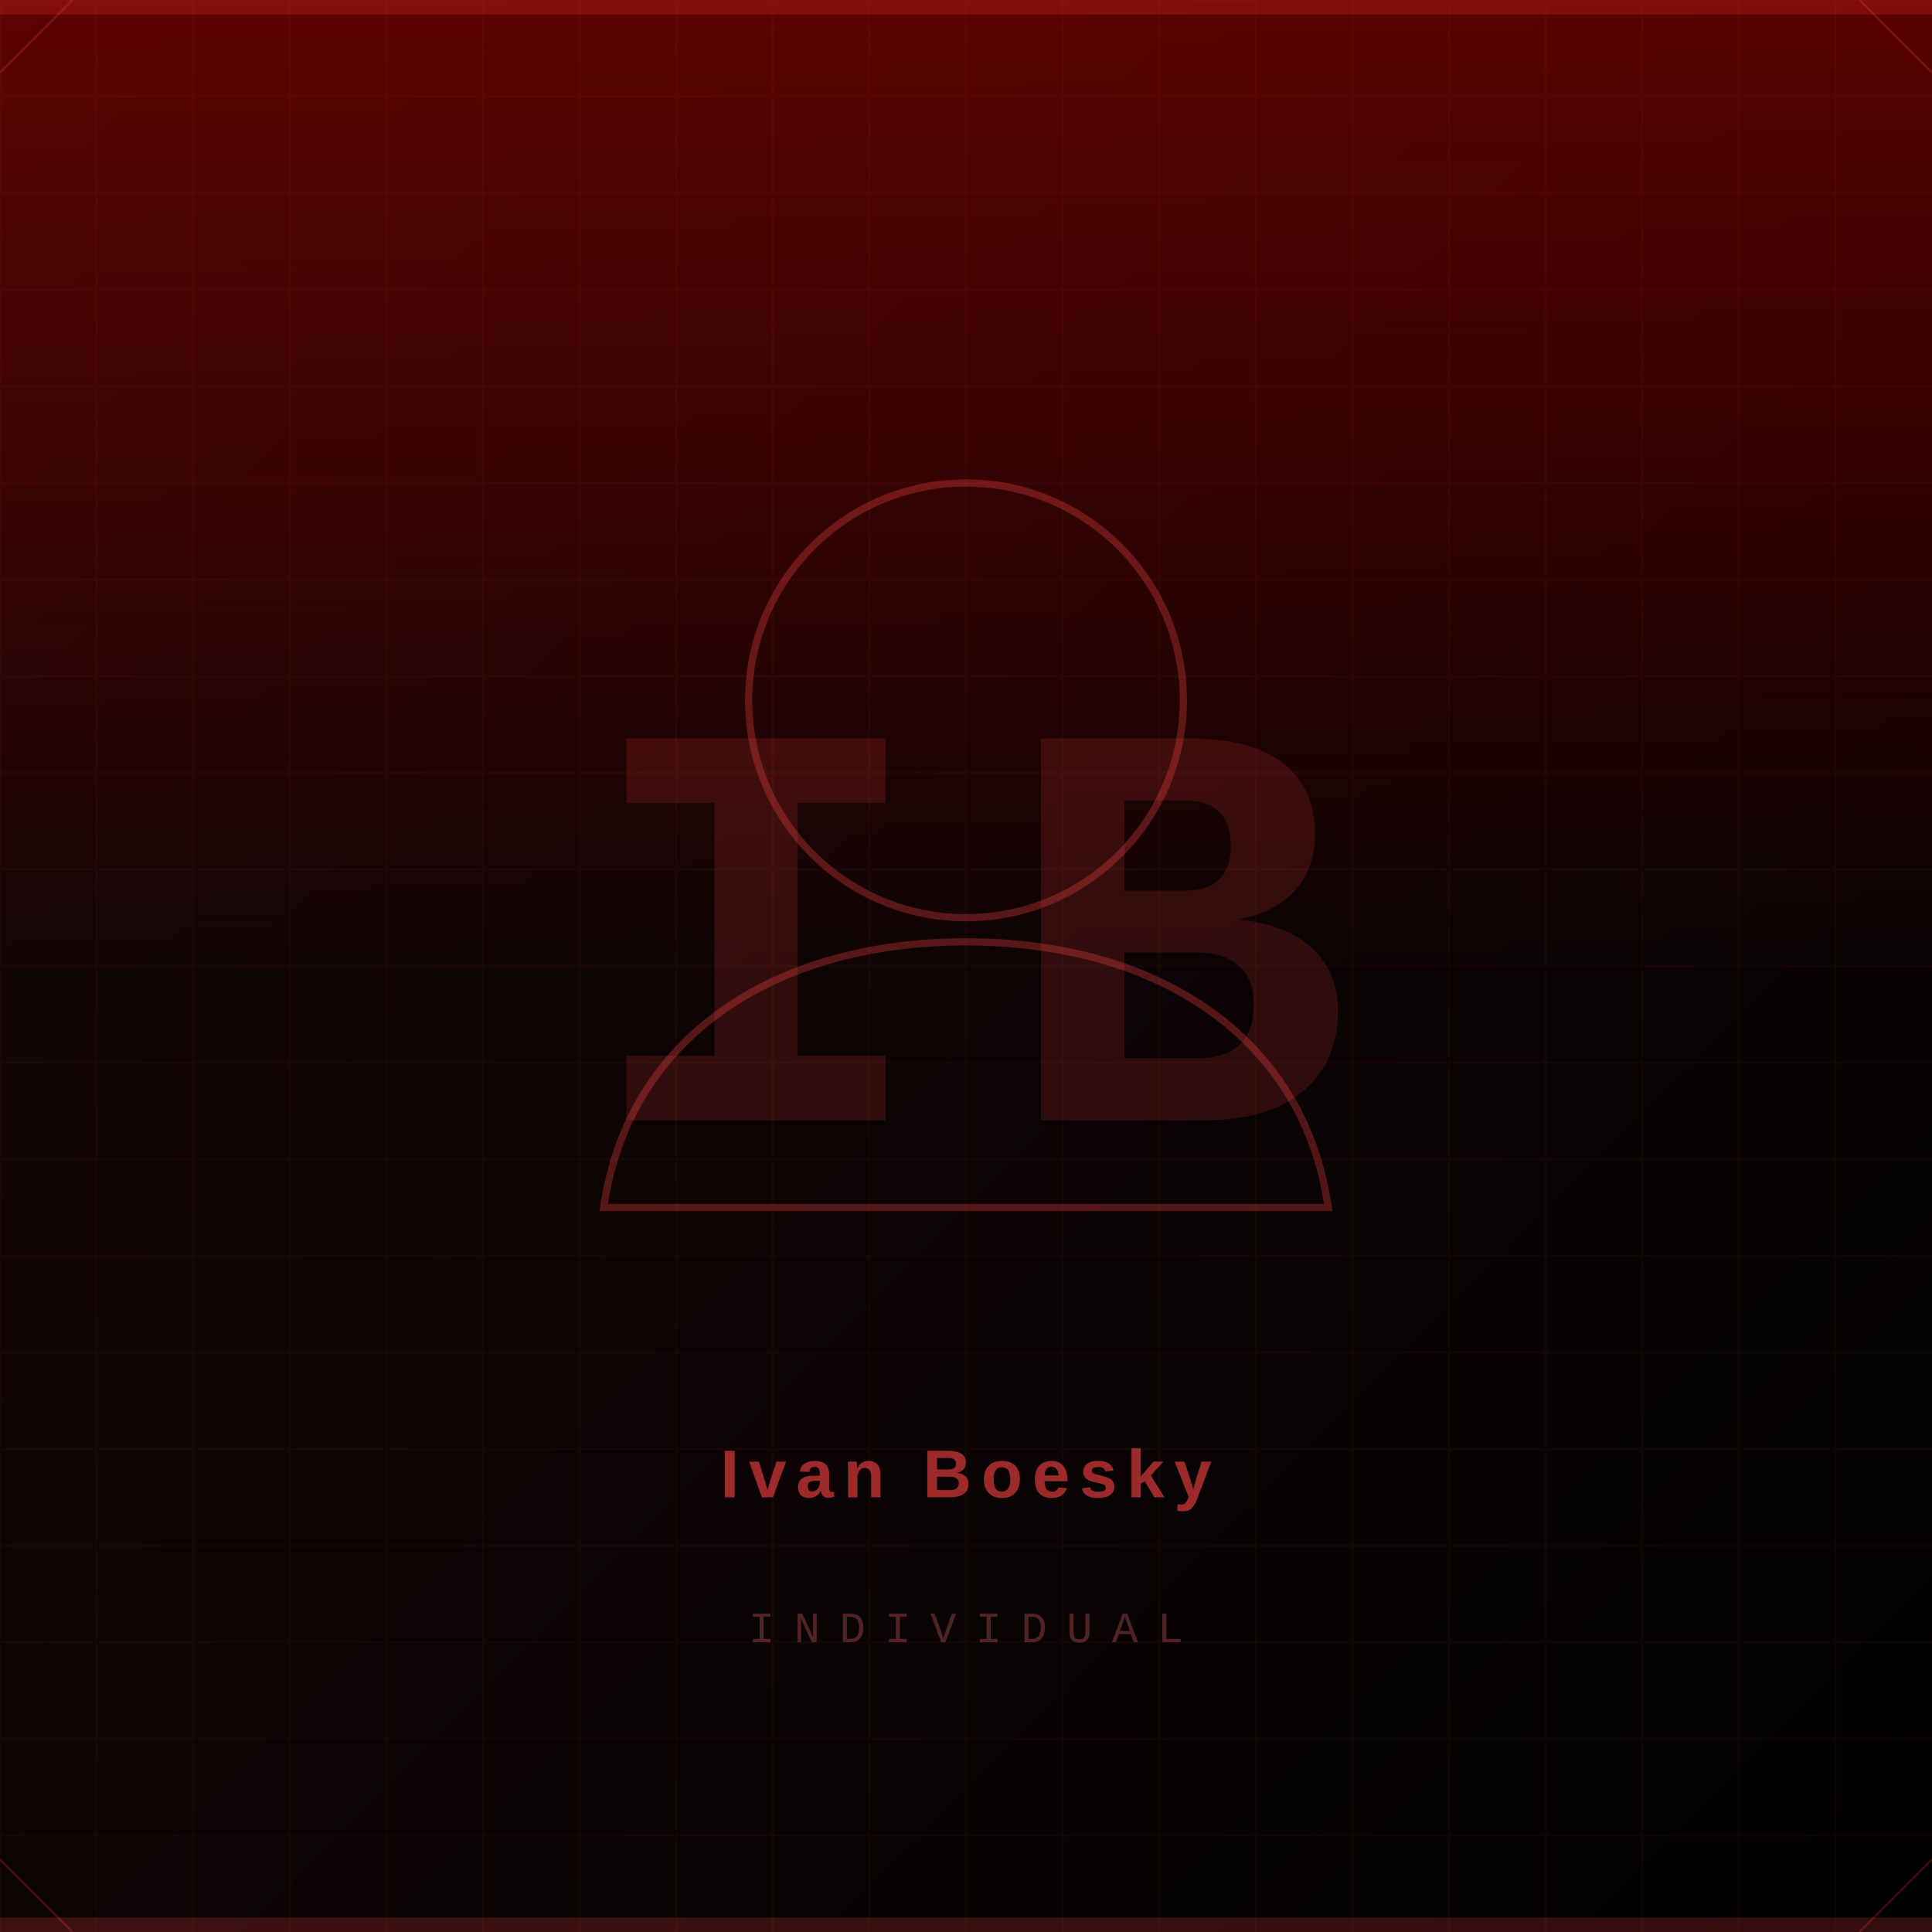
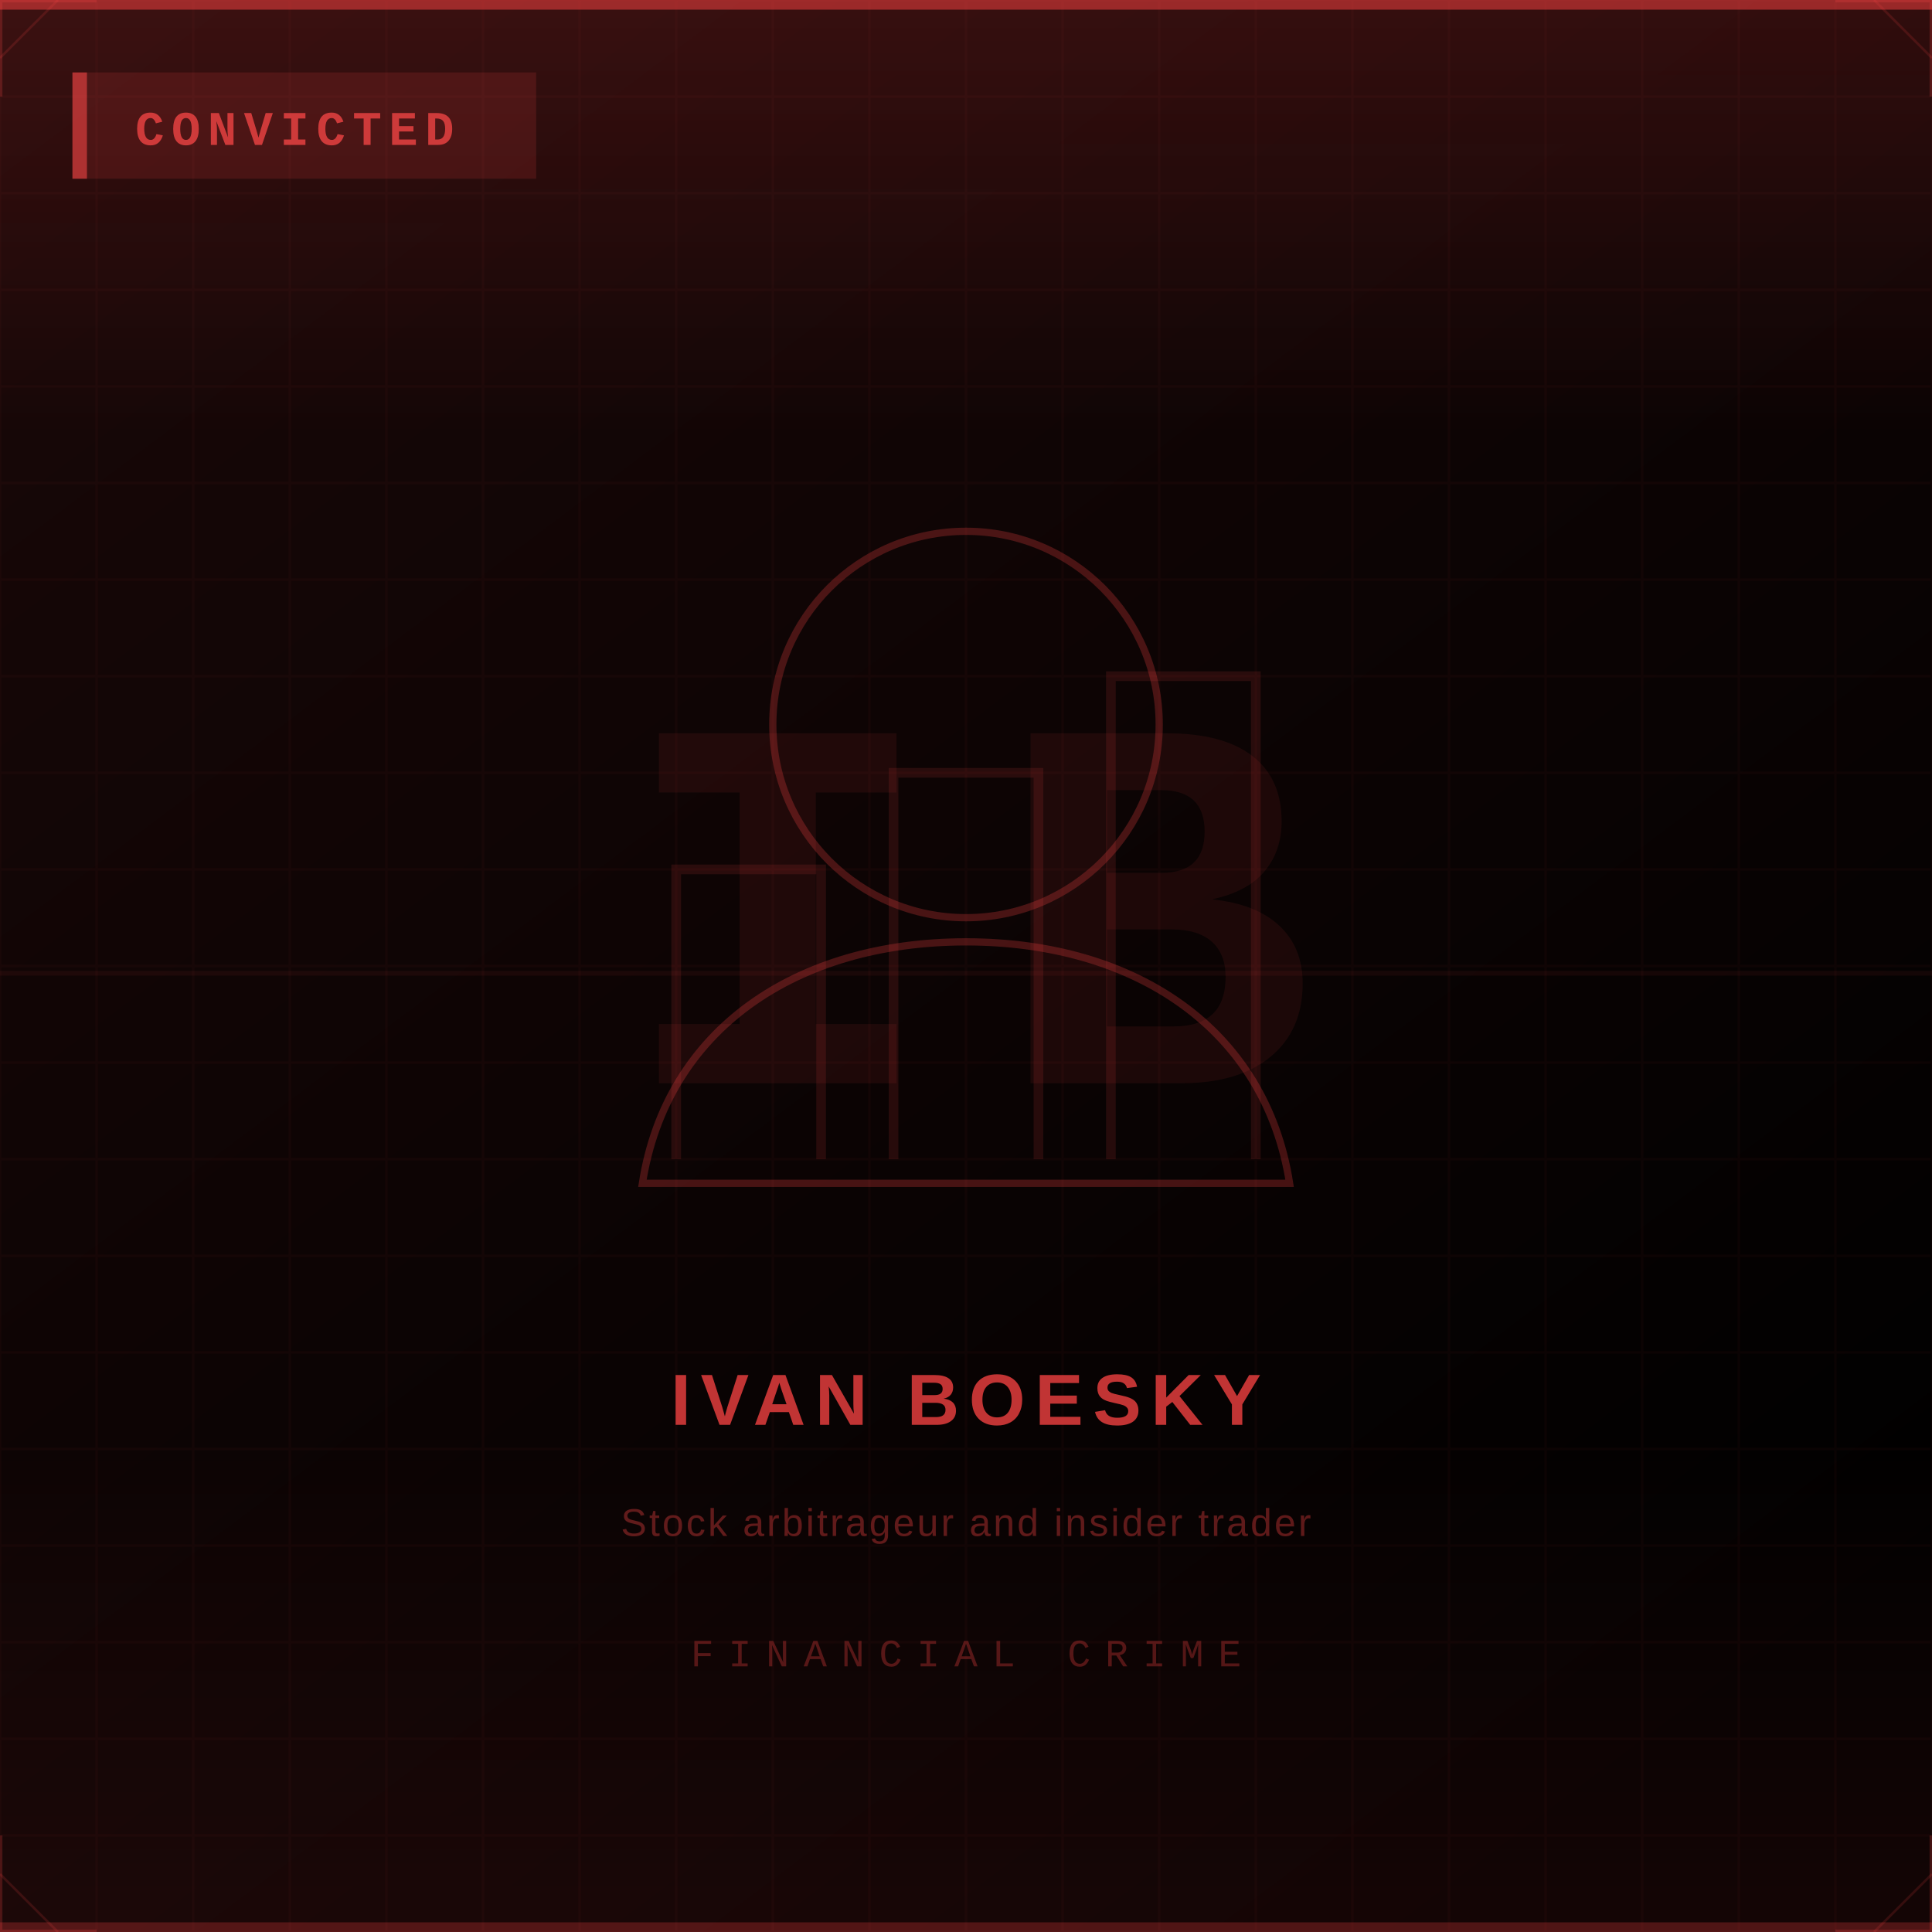
<svg xmlns="http://www.w3.org/2000/svg" width="400" height="400" viewBox="0 0 400 400">
  <defs>
-     <linearGradient id="bg" x1="0" y1="0" x2="1" y2="1">
+     <linearGradient id="bg" x1="0" y1="0" x2="0.75" y2="1">
      <stop offset="0%" stop-color="#1a0808" />
      <stop offset="100%" stop-color="#000000" />
    </linearGradient>
-     <linearGradient id="accent" x1="0" y1="0" x2="0" y2="1">
-       <stop offset="0%" stop-color="#8b0000" stop-opacity="0.6" />
-       <stop offset="100%" stop-color="#8b0000" stop-opacity="0" />
+     <linearGradient id="glow" x1="0" y1="0" x2="0" y2="1">
+       <stop offset="0%" stop-color="#ff4444" stop-opacity="0.15" />
+       <stop offset="50%" stop-color="#ff4444" stop-opacity="0" />
+     </linearGradient>
+     <linearGradient id="bottomFade" x1="0" y1="0" x2="0" y2="1">
+       <stop offset="0%" stop-color="#ff4444" stop-opacity="0" />
+       <stop offset="100%" stop-color="#ff4444" stop-opacity="0.08" />
    </linearGradient>
  </defs>
  <rect width="400" height="400" fill="url(#bg)" />
-   <rect x="0" y="0" width="400" height="3" fill="#ff4444" opacity="0.4" />
-   <rect x="0" y="397" width="400" height="3" fill="#ff4444" opacity="0.2" />
-   <rect width="400" height="200" fill="url(#accent)" />
-   <g opacity="0.04" stroke="#ff4444" stroke-width="0.5">
+   <rect width="400" height="180" fill="url(#glow)" />
+   <rect y="300" width="400" height="100" fill="url(#bottomFade)" />
+   <g opacity="0.035" stroke="#ff4444" stroke-width="0.5">
    <line x1="0" y1="0" x2="0" y2="400" />
    <line x1="20" y1="0" x2="20" y2="400" />
    <line x1="40" y1="0" x2="40" y2="400" />
    <line x1="60" y1="0" x2="60" y2="400" />
    <line x1="80" y1="0" x2="80" y2="400" />
    <line x1="100" y1="0" x2="100" y2="400" />
    <line x1="120" y1="0" x2="120" y2="400" />
    <line x1="140" y1="0" x2="140" y2="400" />
    <line x1="160" y1="0" x2="160" y2="400" />
    <line x1="180" y1="0" x2="180" y2="400" />
    <line x1="200" y1="0" x2="200" y2="400" />
    <line x1="220" y1="0" x2="220" y2="400" />
    <line x1="240" y1="0" x2="240" y2="400" />
    <line x1="260" y1="0" x2="260" y2="400" />
    <line x1="280" y1="0" x2="280" y2="400" />
    <line x1="300" y1="0" x2="300" y2="400" />
    <line x1="320" y1="0" x2="320" y2="400" />
    <line x1="340" y1="0" x2="340" y2="400" />
    <line x1="360" y1="0" x2="360" y2="400" />
    <line x1="380" y1="0" x2="380" y2="400" />
+     <line x1="400" y1="0" x2="400" y2="400" />
    <line x1="0" y1="0" x2="400" y2="0" />
    <line x1="0" y1="20" x2="400" y2="20" />
    <line x1="0" y1="40" x2="400" y2="40" />
    <line x1="0" y1="60" x2="400" y2="60" />
    <line x1="0" y1="80" x2="400" y2="80" />
    <line x1="0" y1="100" x2="400" y2="100" />
    <line x1="0" y1="120" x2="400" y2="120" />
    <line x1="0" y1="140" x2="400" y2="140" />
    <line x1="0" y1="160" x2="400" y2="160" />
    <line x1="0" y1="180" x2="400" y2="180" />
    <line x1="0" y1="200" x2="400" y2="200" />
    <line x1="0" y1="220" x2="400" y2="220" />
    <line x1="0" y1="240" x2="400" y2="240" />
    <line x1="0" y1="260" x2="400" y2="260" />
    <line x1="0" y1="280" x2="400" y2="280" />
    <line x1="0" y1="300" x2="400" y2="300" />
    <line x1="0" y1="320" x2="400" y2="320" />
    <line x1="0" y1="340" x2="400" y2="340" />
    <line x1="0" y1="360" x2="400" y2="360" />
    <line x1="0" y1="380" x2="400" y2="380" />
+     <line x1="0" y1="400" x2="400" y2="400" />
  </g>
-   <text x="200" y="200" font-family="'Courier New',monospace" font-size="120" font-weight="900" fill="#ff4444" opacity="0.15" text-anchor="middle" dominant-baseline="central" letter-spacing="15">IB</text>
-   <circle cx="200" cy="145" r="45" fill="none" stroke="#ff4444" stroke-width="1.5" opacity="0.3" />
-   <path d="M200 195 C160 195 130 215 125 250 L275 250 C270 215 240 195 200 195Z" fill="none" stroke="#ff4444" stroke-width="1.5" opacity="0.3" />
-   <text x="200" y="310" font-family="'Helvetica Neue',Arial,sans-serif" font-size="14" font-weight="700" fill="#ff4444" opacity="0.6" text-anchor="middle" letter-spacing="2" text-transform="uppercase">Ivan Boesky</text>
-   <text x="200" y="340" font-family="'Courier New',monospace" font-size="9" fill="#994444" opacity="0.5" text-anchor="middle" letter-spacing="4" text-transform="uppercase">INDIVIDUAL</text>
-   <line x1="0" y1="15" x2="15" y2="0" stroke="#ff4444" stroke-width="0.5" opacity="0.2" />
-   <line x1="385" y1="0" x2="400" y2="15" stroke="#ff4444" stroke-width="0.5" opacity="0.2" />
-   <line x1="0" y1="385" x2="15" y2="400" stroke="#ff4444" stroke-width="0.5" opacity="0.2" />
-   <line x1="385" y1="400" x2="400" y2="385" stroke="#ff4444" stroke-width="0.5" opacity="0.2" />
+   <rect x="0" y="201" width="400" height="1" fill="#ff4444" opacity="0.06" />
+   <rect x="0" y="0" width="400" height="2" fill="#ff4444" opacity="0.5" />
+   <path d="M140 240 L140 180 L170 180 L170 240 M185 240 L185 160 L215 160 L215 240 M230 240 L230 140 L260 140 L260 240" fill="none" stroke="#ff4444" stroke-width="2" opacity="0.12" />
+   <text x="200" y="195" font-family="'Courier New',monospace" font-size="110" font-weight="900" fill="#ff4444" opacity="0.08" text-anchor="middle" dominant-baseline="central" letter-spacing="12">IB</text>
+   <circle cx="200" cy="150" r="40" fill="none" stroke="#ff4444" stroke-width="1.5" opacity="0.25" />
+   <path d="M200 195 C165 195 138 213 133 245 L267 245 C262 213 235 195 200 195Z" fill="none" stroke="#ff4444" stroke-width="1.5" opacity="0.25" />
+   <rect x="15" y="15" width="96" height="22" fill="#ef4444" opacity="0.15" />
+   <rect x="15" y="15" width="3" height="22" fill="#ef4444" opacity="0.6" />
+   <text x="28" y="30" font-family="'Courier New',monospace" font-size="10" font-weight="700" fill="#ef4444" opacity="0.8" letter-spacing="1.5">CONVICTED</text>
+   <text x="200" y="295" font-family="'Helvetica Neue',Arial,sans-serif" font-size="15" font-weight="700" fill="#ff4444" opacity="0.75" text-anchor="middle" letter-spacing="2">IVAN BOESKY</text>
+   <text x="200" y="318" font-family="'Helvetica Neue',Arial,sans-serif" font-size="8" fill="#ff4444" opacity="0.35" text-anchor="middle" letter-spacing="0.5">Stock arbitrageur and insider trader</text>
+   <text x="200" y="345" font-family="'Courier New',monospace" font-size="8" fill="#ff4444" opacity="0.3" text-anchor="middle" letter-spacing="3">FINANCIAL CRIME</text>
+   <polyline points="0,20 0,0 20,0" fill="none" stroke="#ff4444" stroke-width="1" opacity="0.2" />
+   <polyline points="380,0 400,0 400,20" fill="none" stroke="#ff4444" stroke-width="1" opacity="0.2" />
+   <polyline points="0,380 0,400 20,400" fill="none" stroke="#ff4444" stroke-width="1" opacity="0.2" />
+   <polyline points="380,400 400,400 400,380" fill="none" stroke="#ff4444" stroke-width="1" opacity="0.2" />
+   <rect x="0" y="398" width="400" height="2" fill="#ff4444" opacity="0.25" />
+   <line x1="0" y1="12" x2="12" y2="0" stroke="#ff4444" stroke-width="0.5" opacity="0.15" />
+   <line x1="388" y1="0" x2="400" y2="12" stroke="#ff4444" stroke-width="0.5" opacity="0.15" />
+   <line x1="0" y1="388" x2="12" y2="400" stroke="#ff4444" stroke-width="0.5" opacity="0.15" />
+   <line x1="388" y1="400" x2="400" y2="388" stroke="#ff4444" stroke-width="0.5" opacity="0.15" />
</svg>
